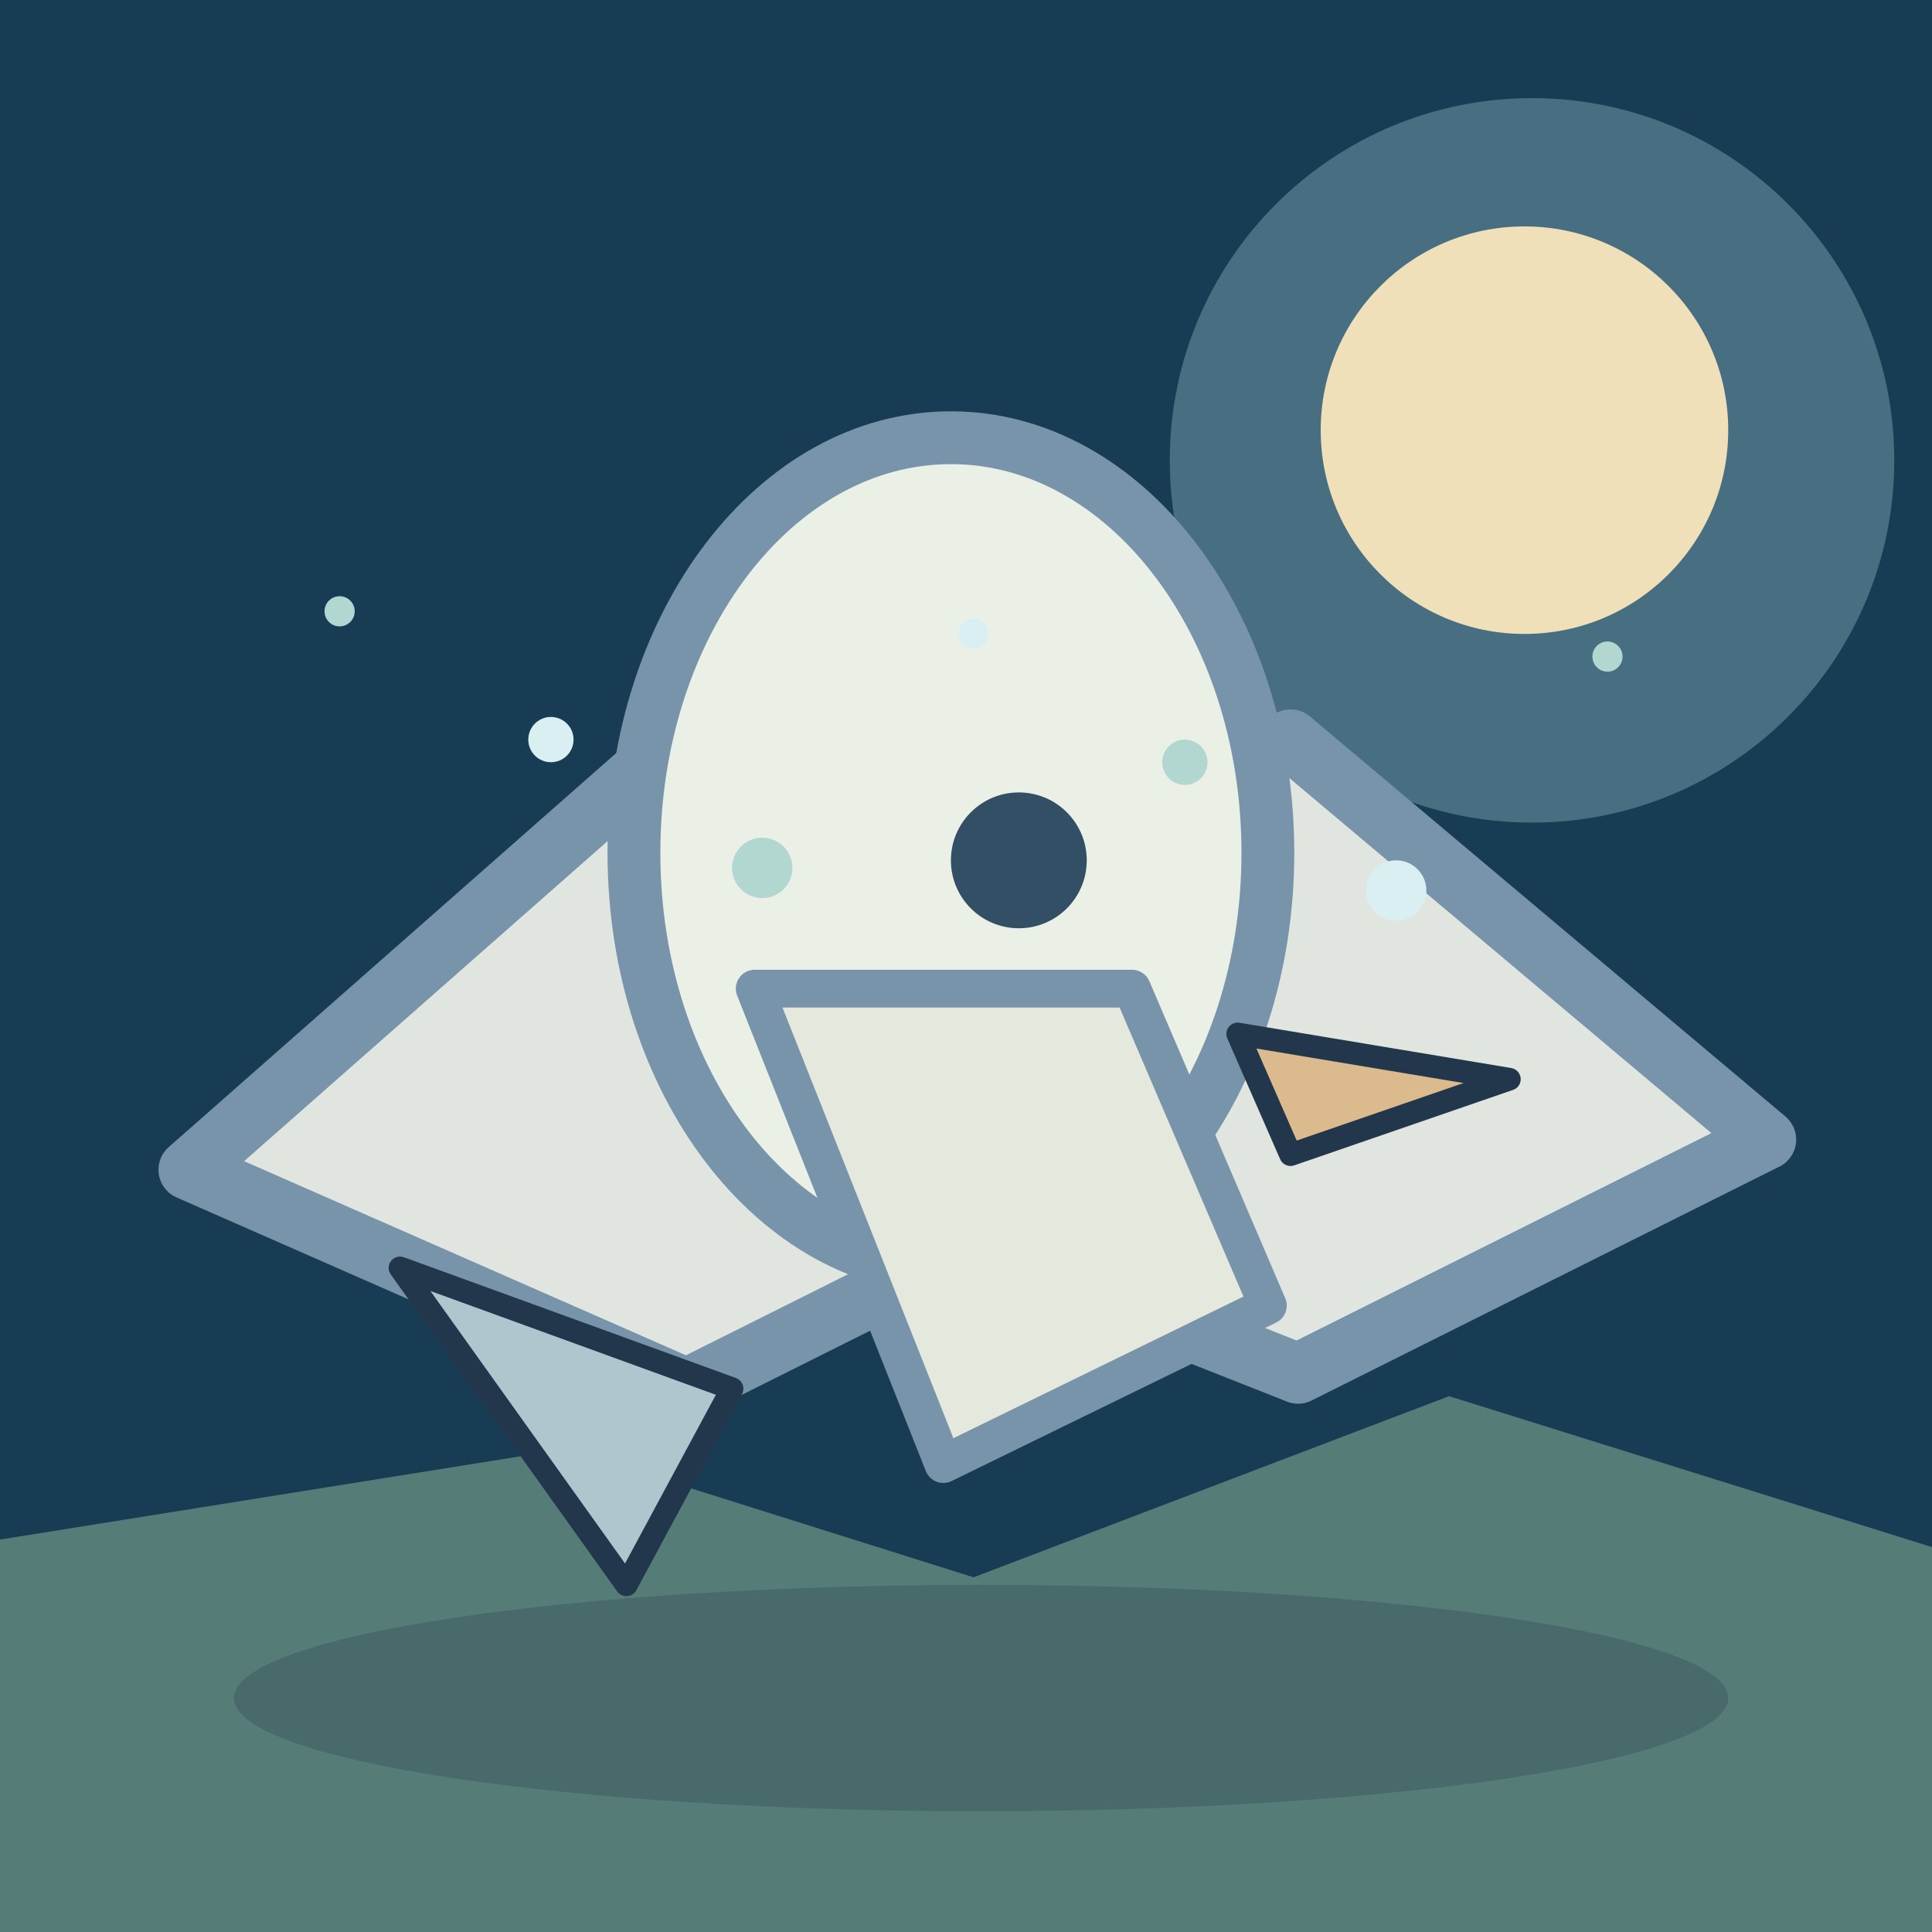
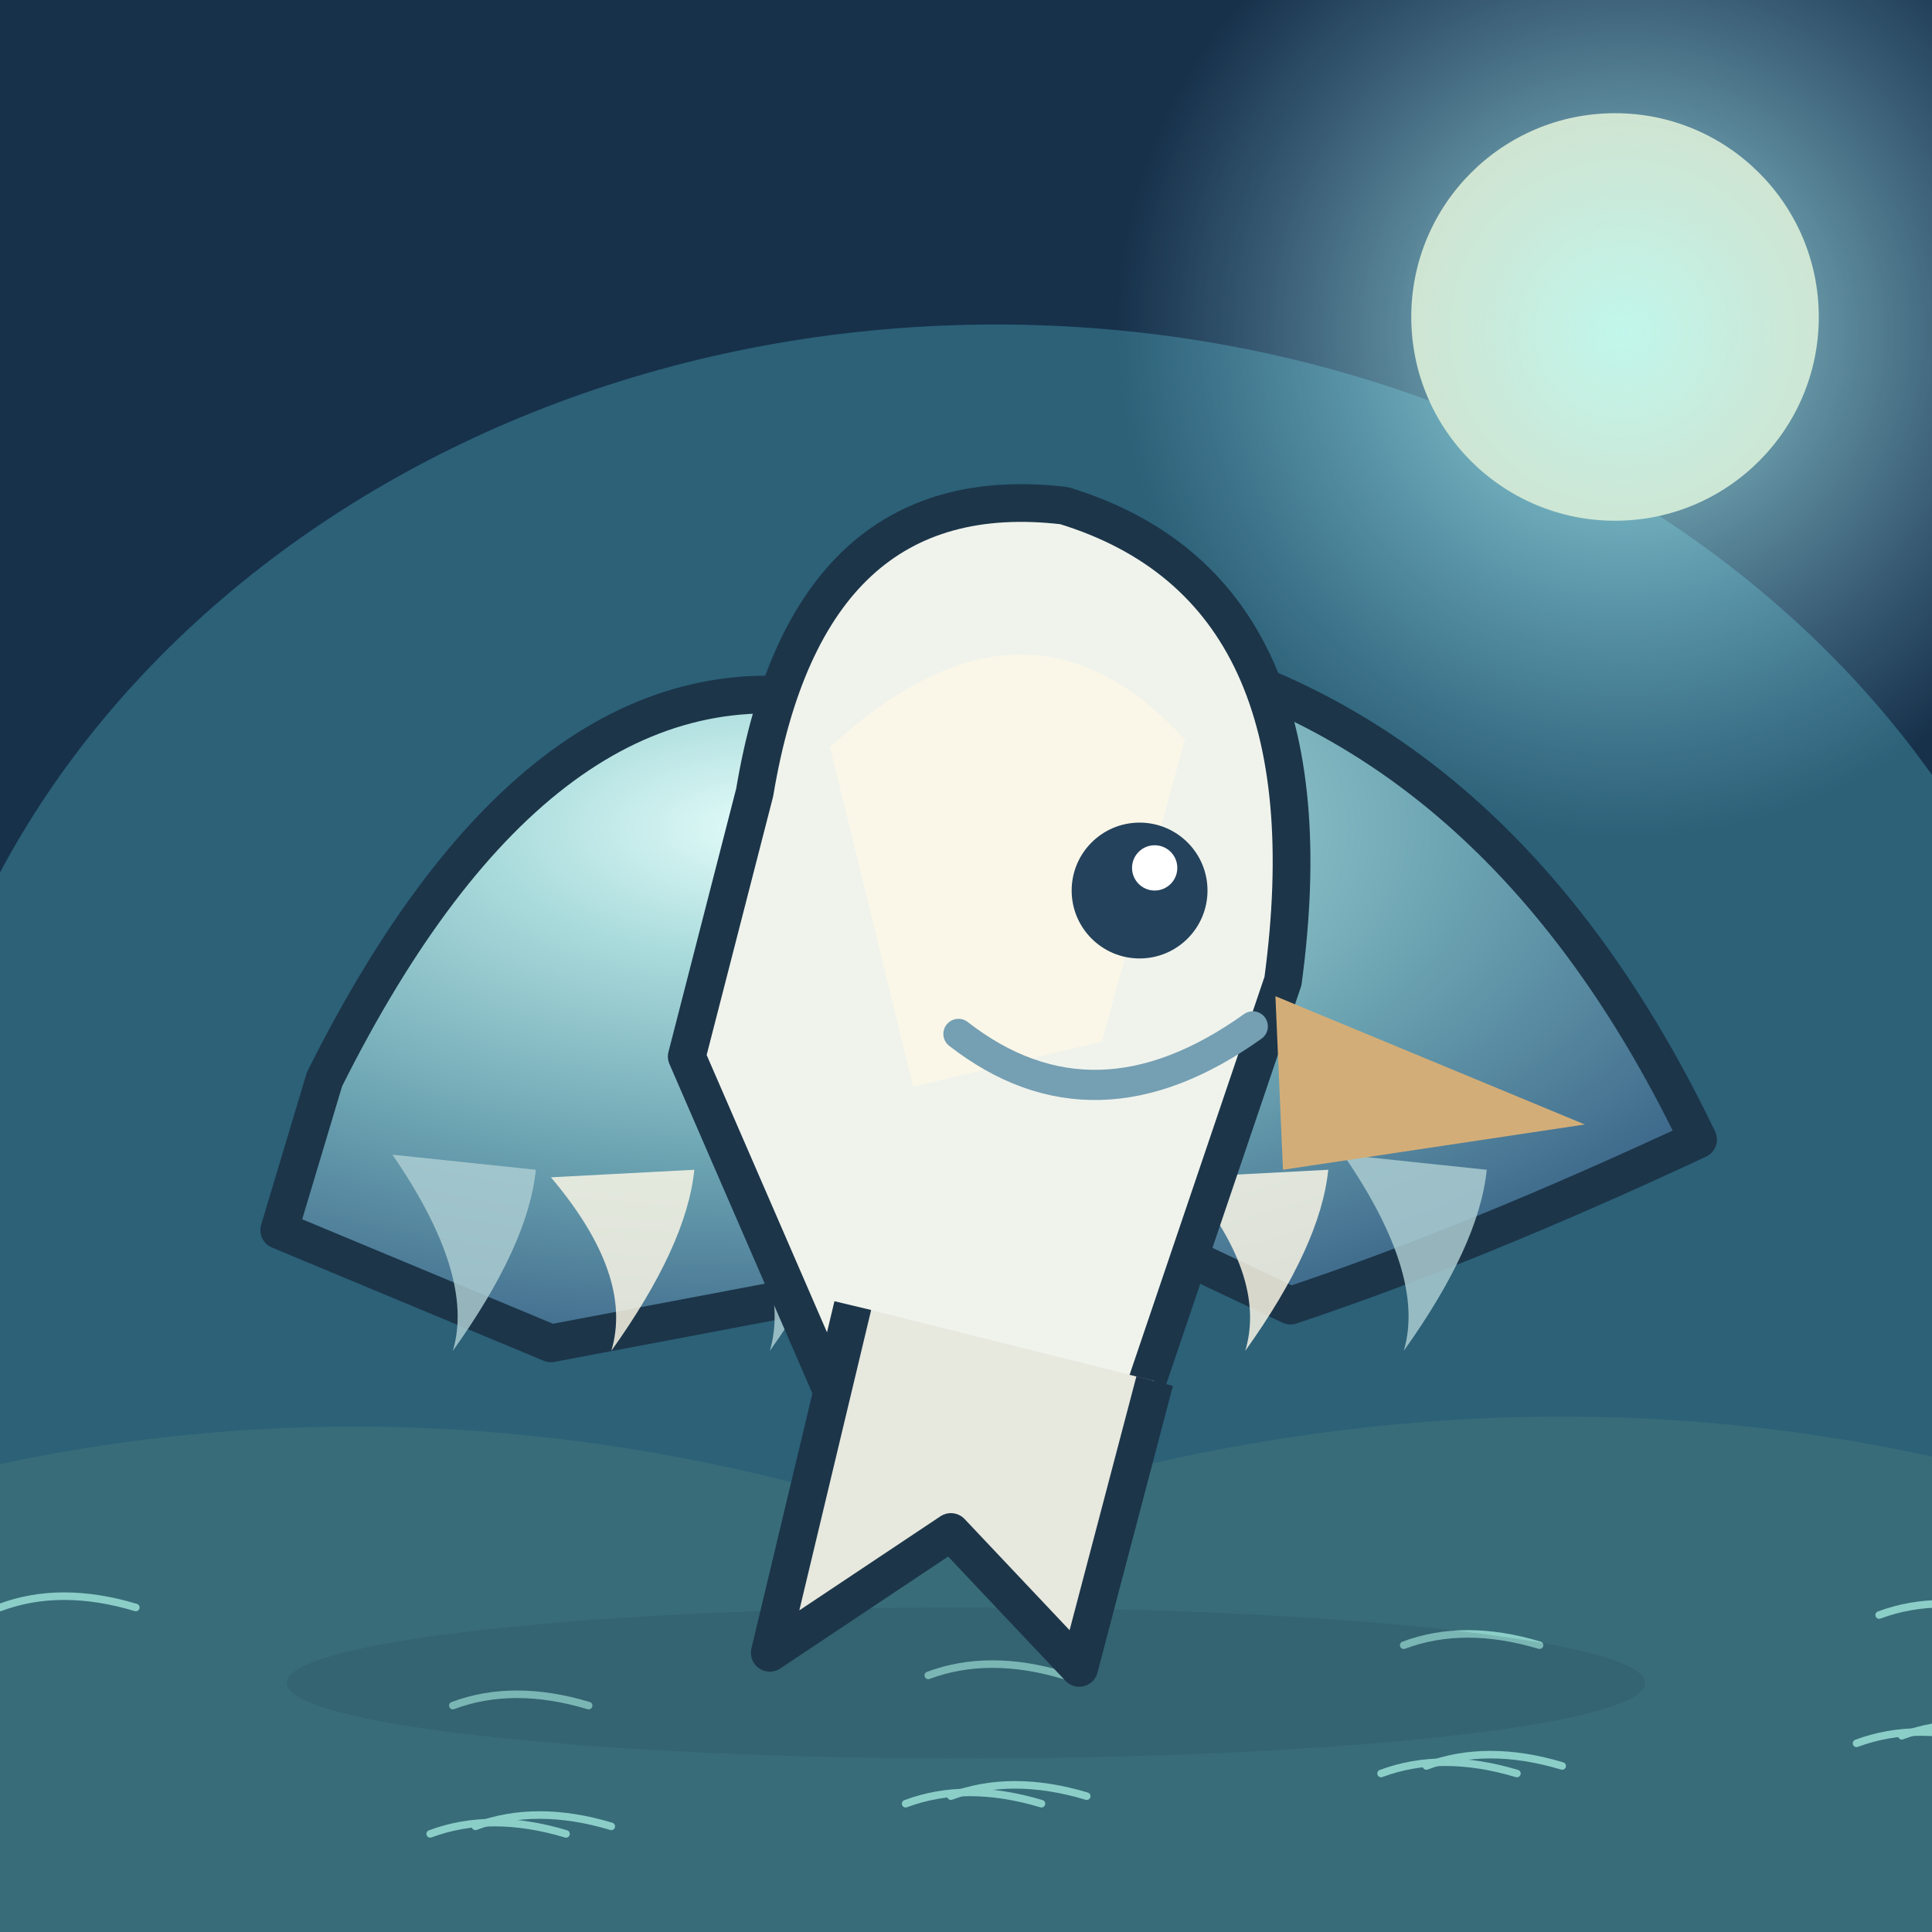
- <svg xmlns="http://www.w3.org/2000/svg" width="256" height="256" viewBox="0 0 256 256" shape-rendering="geometricPrecision">
+ <svg xmlns="http://www.w3.org/2000/svg" width="256" height="256" viewBox="0 0 256 256">
  <defs>
-     <linearGradient id="sky" x2="0" y2="1">
-       <stop stop-color="#2c6c91" />
-       <stop offset=".58" stop-color="#a0cbca" />
-       <stop offset="1" stop-color="#f6d7a7" />
+     <radialGradient id="body" cx=".34" cy=".24" r=".85">
+       <stop stop-color="#e2fcf9" />
+       <stop offset=".23" stop-color="#aadbdc" />
+       <stop offset=".58" stop-color="#6ca4b2" />
+       <stop offset="1" stop-color="#355d83" />
+     </radialGradient>
+     <radialGradient id="halo">
+       <stop stop-color="#b6fff9" stop-opacity=".8" />
+       <stop offset="1" stop-color="#a0ddfa" stop-opacity="0" />
+     </radialGradient>
+     <linearGradient id="floor" x2="0" y2="1">
+       <stop stop-color="#2b607e" />
+       <stop offset="1" stop-color="#142b51" />
    </linearGradient>
-     <linearGradient id="sea" x2="0" y2="1">
-       <stop stop-color="#447f95" />
-       <stop offset="1" stop-color="#143c60" />
-     </linearGradient>
-     <linearGradient id="gold" x2="1" y2="1">
-       <stop stop-color="#fff4b4" />
-       <stop offset=".52" stop-color="#efc06e" />
-       <stop offset="1" stop-color="#9b7456" />
-     </linearGradient>
-     <radialGradient id="halo">
-       <stop stop-color="#c9fff0" stop-opacity=".95" />
-       <stop offset="1" stop-color="#67cbd7" stop-opacity="0" />
-     </radialGradient>
  </defs>
-   <rect x="0" y="0" width="256" height="256" fill="#183c54" stroke="none" stroke-width="0" />
-   <circle cx="203" cy="61" r="48" fill="#486e82" stroke="none" stroke-width="0" />
-   <circle cx="202" cy="57" r="27" fill="#efe0ba" stroke="none" stroke-width="0" />
-   <polygon points="0,204 75,192 129,209 192,185 256,205 256,256 0,256" fill="#567c78" stroke="none" stroke-width="3" stroke-linejoin="round" />
-   <ellipse cx="130" cy="225" rx="99" ry="15" fill="#11253b33" stroke="none" stroke-width="0" />
-   <polygon points="25,155 92,96 126,127 171,98 234,151 172,182 129,165 91,184" fill="#e1e5df" stroke="#7894aa" stroke-width="8" stroke-linejoin="round" />
-   <ellipse cx="126" cy="113" rx="42" ry="55" fill="#ebf0e7" stroke="#7894aa" stroke-width="7" />
-   <polygon points="100,131 150,131 168,173 125,194" fill="#e5e8dd" stroke="#7894aa" stroke-width="5" stroke-linejoin="round" />
-   <polygon points="53,168 97,184 83,210" fill="#aec7cf" stroke="#22374b" stroke-width="3" stroke-linejoin="round" />
-   <circle cx="135" cy="114" r="9" fill="#324f66" stroke="none" stroke-width="0" />
-   <polygon points="164,137 200,143 171,153" fill="#dbbb8d" stroke="#22374b" stroke-width="3" stroke-linejoin="round" />
-   <circle cx="45" cy="81" r="2" fill="#b1d7d0" stroke="none" stroke-width="0" />
-   <circle cx="73" cy="98" r="3" fill="#daeff1" stroke="none" stroke-width="0" />
-   <circle cx="101" cy="115" r="4" fill="#b1d7d0" stroke="none" stroke-width="0" />
-   <circle cx="129" cy="84" r="2" fill="#daeff1" stroke="none" stroke-width="0" />
-   <circle cx="157" cy="101" r="3" fill="#b1d7d0" stroke="none" stroke-width="0" />
-   <circle cx="185" cy="118" r="4" fill="#daeff1" stroke="none" stroke-width="0" />
-   <circle cx="213" cy="87" r="2" fill="#b1d7d0" stroke="none" stroke-width="0" />
+   <rect x="0" y="0" width="256" height="256" fill="#17314b" />
+   <ellipse cx="132" cy="167" rx="145" ry="124" fill="#2c6178" />
+   <circle cx="214" cy="42" r="27" fill="#eddab0" />
+   <circle cx="215" cy="44" r="67" fill="url(#halo)" />
+   <path d="M0 194 Q61 181 124 202 Q192 179 256 193 L256 256 0 256Z" fill="#386c79" />
+   <path d="M0 213 q8-3 18 0" fill="none" stroke="#8bcec8" stroke-width="1" stroke-linecap="round" stroke-linejoin="round" />
+   <path d="M63 242 q8-3 18 0" fill="none" stroke="#8bcec8" stroke-width="1" stroke-linecap="round" stroke-linejoin="round" />
+   <path d="M126 238 q8-3 18 0" fill="none" stroke="#8bcec8" stroke-width="1" stroke-linecap="round" stroke-linejoin="round" />
+   <path d="M189 234 q8-3 18 0" fill="none" stroke="#8bcec8" stroke-width="1" stroke-linecap="round" stroke-linejoin="round" />
+   <path d="M252 230 q8-3 18 0" fill="none" stroke="#8bcec8" stroke-width="1" stroke-linecap="round" stroke-linejoin="round" />
+   <path d="M60 226 q8-3 18 0" fill="none" stroke="#8bcec8" stroke-width="1" stroke-linecap="round" stroke-linejoin="round" />
+   <path d="M123 222 q8-3 18 0" fill="none" stroke="#8bcec8" stroke-width="1" stroke-linecap="round" stroke-linejoin="round" />
+   <path d="M186 218 q8-3 18 0" fill="none" stroke="#8bcec8" stroke-width="1" stroke-linecap="round" stroke-linejoin="round" />
+   <path d="M249 214 q8-3 18 0" fill="none" stroke="#8bcec8" stroke-width="1" stroke-linecap="round" stroke-linejoin="round" />
+   <path d="M57 243 q8-3 18 0" fill="none" stroke="#8bcec8" stroke-width="1" stroke-linecap="round" stroke-linejoin="round" />
+   <path d="M120 239 q8-3 18 0" fill="none" stroke="#8bcec8" stroke-width="1" stroke-linecap="round" stroke-linejoin="round" />
+   <path d="M183 235 q8-3 18 0" fill="none" stroke="#8bcec8" stroke-width="1" stroke-linecap="round" stroke-linejoin="round" />
+   <path d="M246 231 q8-3 18 0" fill="none" stroke="#8bcec8" stroke-width="1" stroke-linecap="round" stroke-linejoin="round" />
+   <ellipse cx="128" cy="223" rx="90" ry="10" fill="#1e3043" opacity=".15" />
+   <path d="M43 143 Q72 85 111 93 L132 109 159 88 Q201 101 225 151 Q195 165 171 173 L135 156 110 171 73 178 37 163Z" fill="url(#body)" stroke="#1c3549" stroke-width="5" stroke-linejoin="round" />
+   <path d="M52 153 Q63 169 60 179 Q70 165 71 155Z" fill="#adced2" opacity=".83" />
+   <path d="M73 156 Q84 169 81 179 Q91 165 92 155Z" fill="#fdf8e7" opacity=".83" />
+   <path d="M94 153 Q105 169 102 179 Q112 165 113 155Z" fill="#adced2" opacity=".83" />
+   <path d="M115 156 Q126 169 123 179 Q133 165 134 155Z" fill="#fdf8e7" opacity=".83" />
+   <path d="M136 153 Q147 169 144 179 Q154 165 155 155Z" fill="#adced2" opacity=".83" />
+   <path d="M157 156 Q168 169 165 179 Q175 165 176 155Z" fill="#fdf8e7" opacity=".83" />
+   <path d="M178 153 Q189 169 186 179 Q196 165 197 155Z" fill="#adced2" opacity=".83" />
+   <path d="M100 105 Q107 63 141 67 Q177 78 170 130 L150 189 114 193 91 140Z" fill="#f0f3ec" stroke="#1c3549" stroke-width="5" stroke-linejoin="round" />
+   <path d="M110 99 Q136 75 157 98 L146 138 121 144Z" fill="#fdf8e7" opacity=".8" />
+   <polygon points="169,132 210,149 170,155" fill="#d3ad78" />
+   <circle cx="151" cy="118" r="9" fill="#24425c" />
+   <circle cx="153" cy="115" r="3" fill="#fff" />
+   <path d="M113 173 L102 219 L126 203 L143 221 L153 183" fill="#e7e8de" stroke="#1c3549" stroke-width="5" stroke-linejoin="round" />
+   <path d="M127 137 Q145 151 166 136" fill="none" stroke="#759fb3" stroke-width="4" stroke-linecap="round" stroke-linejoin="round" />
</svg>
